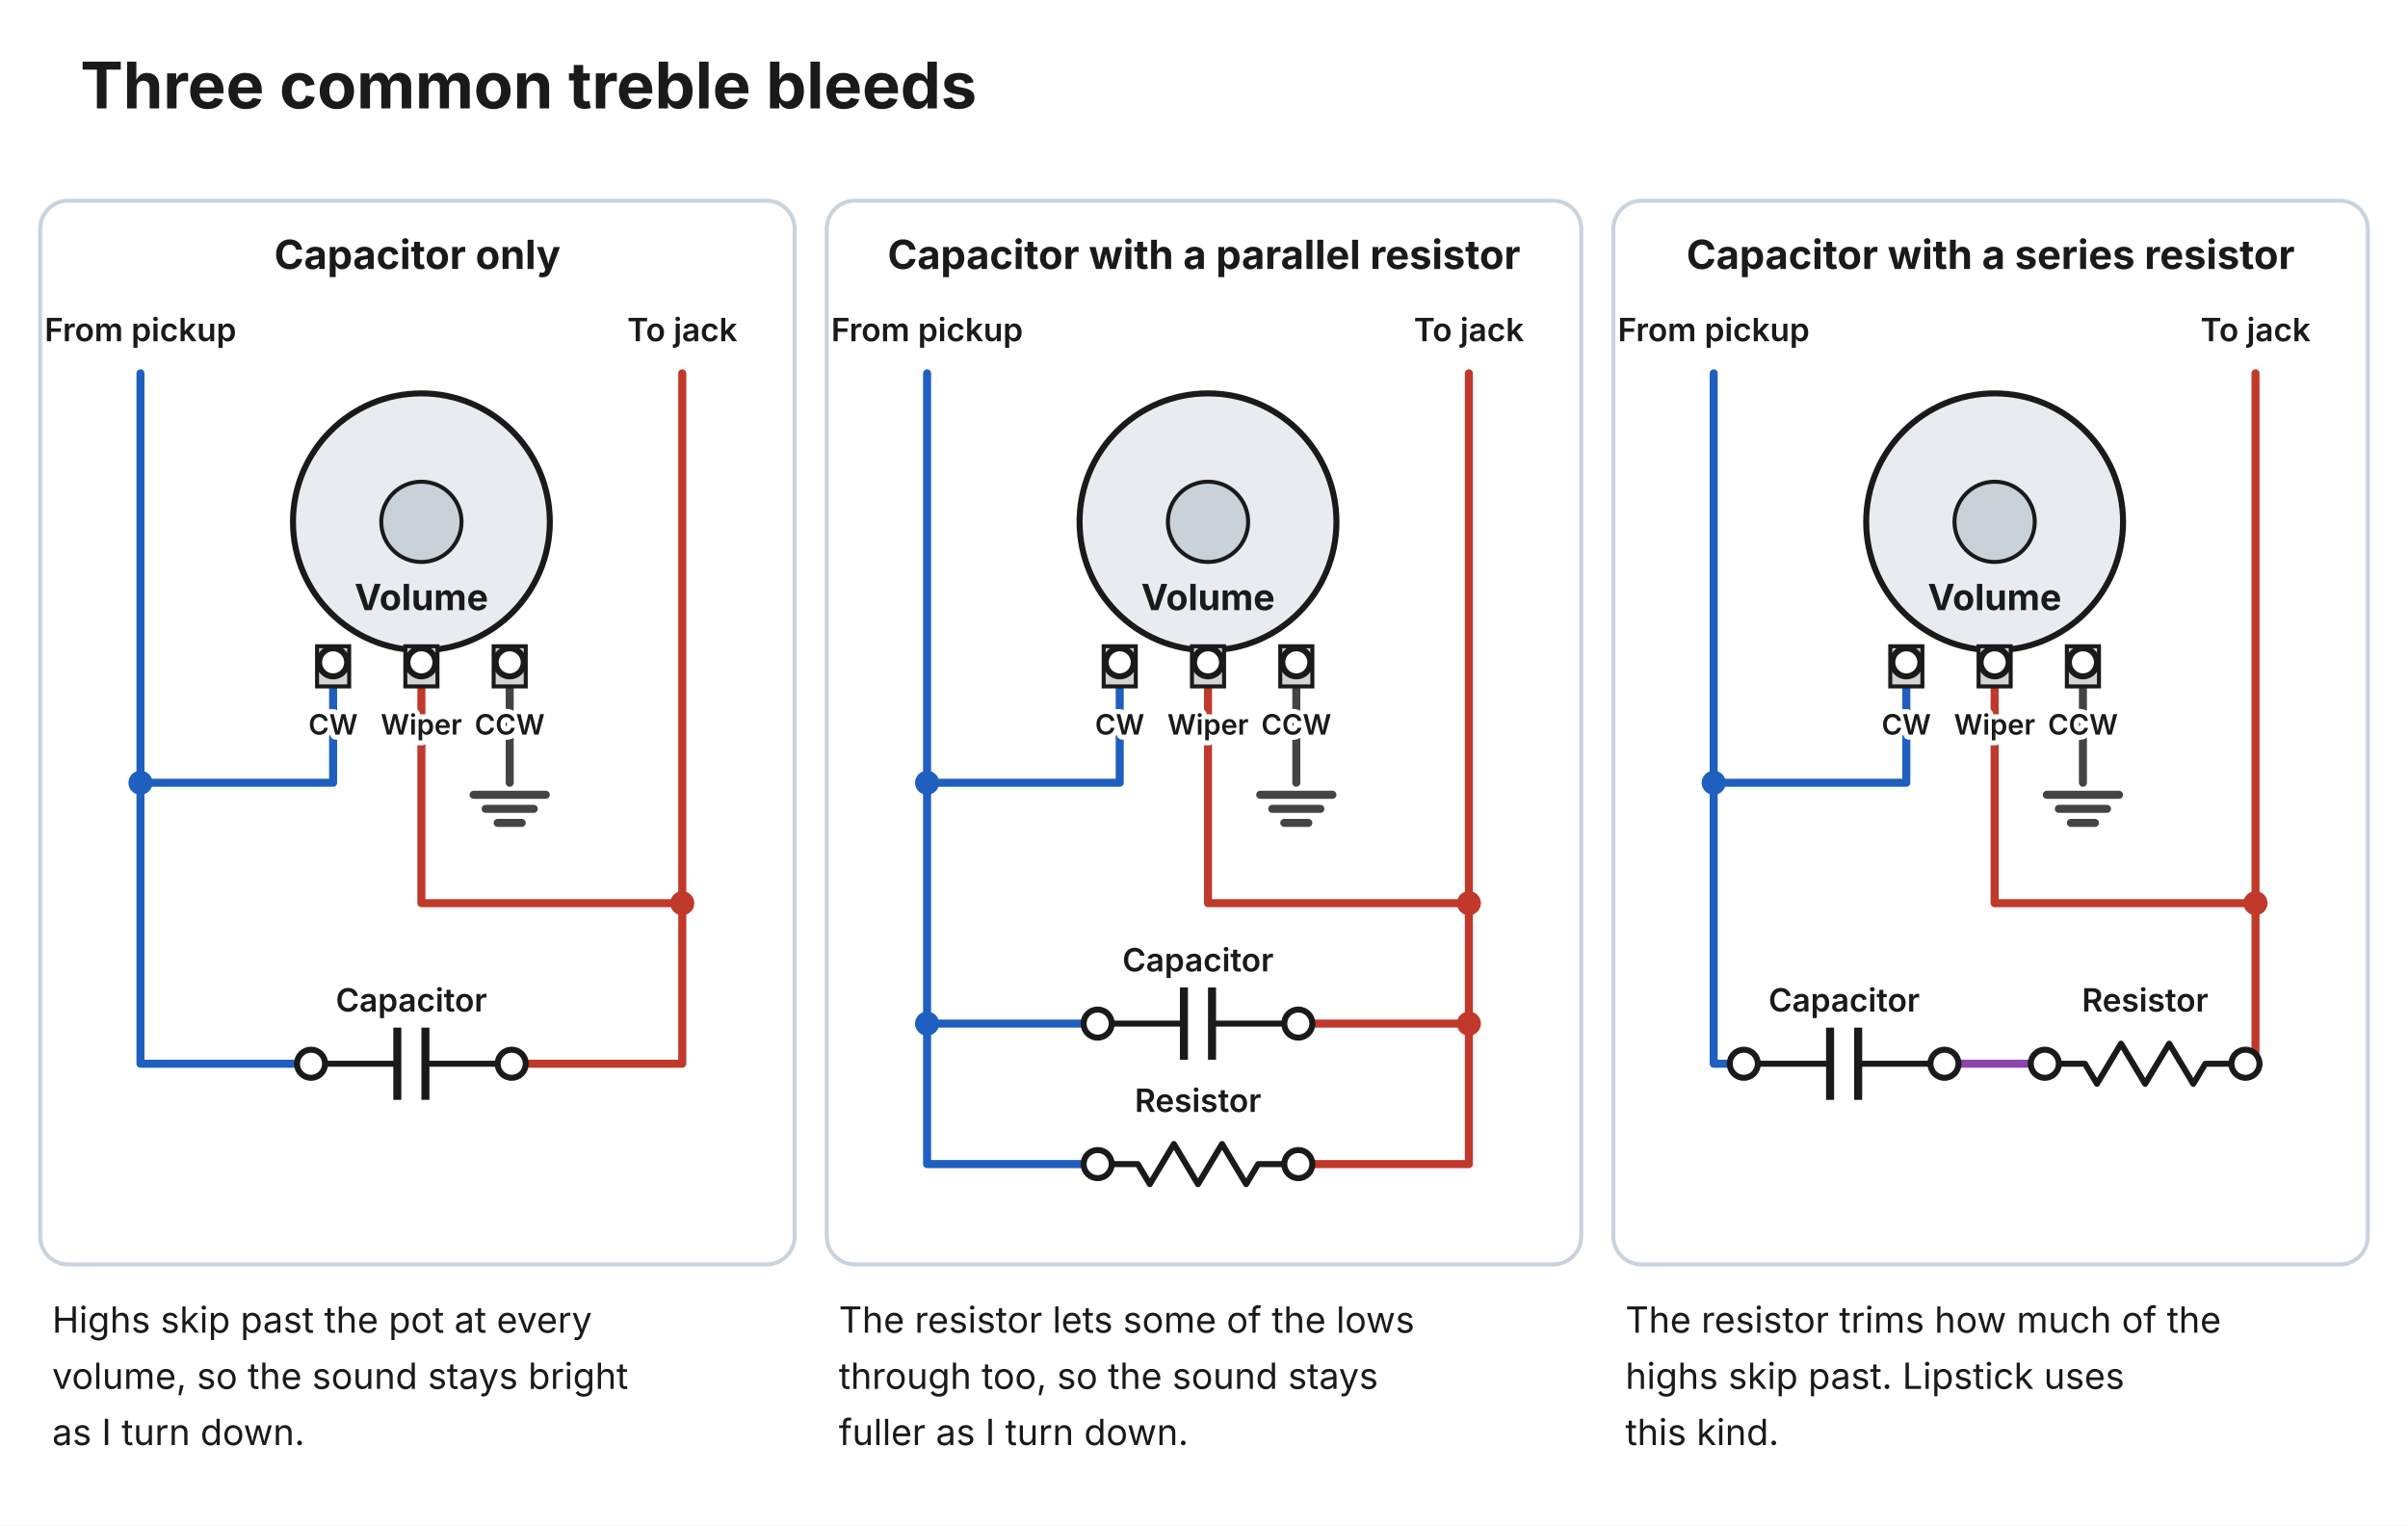
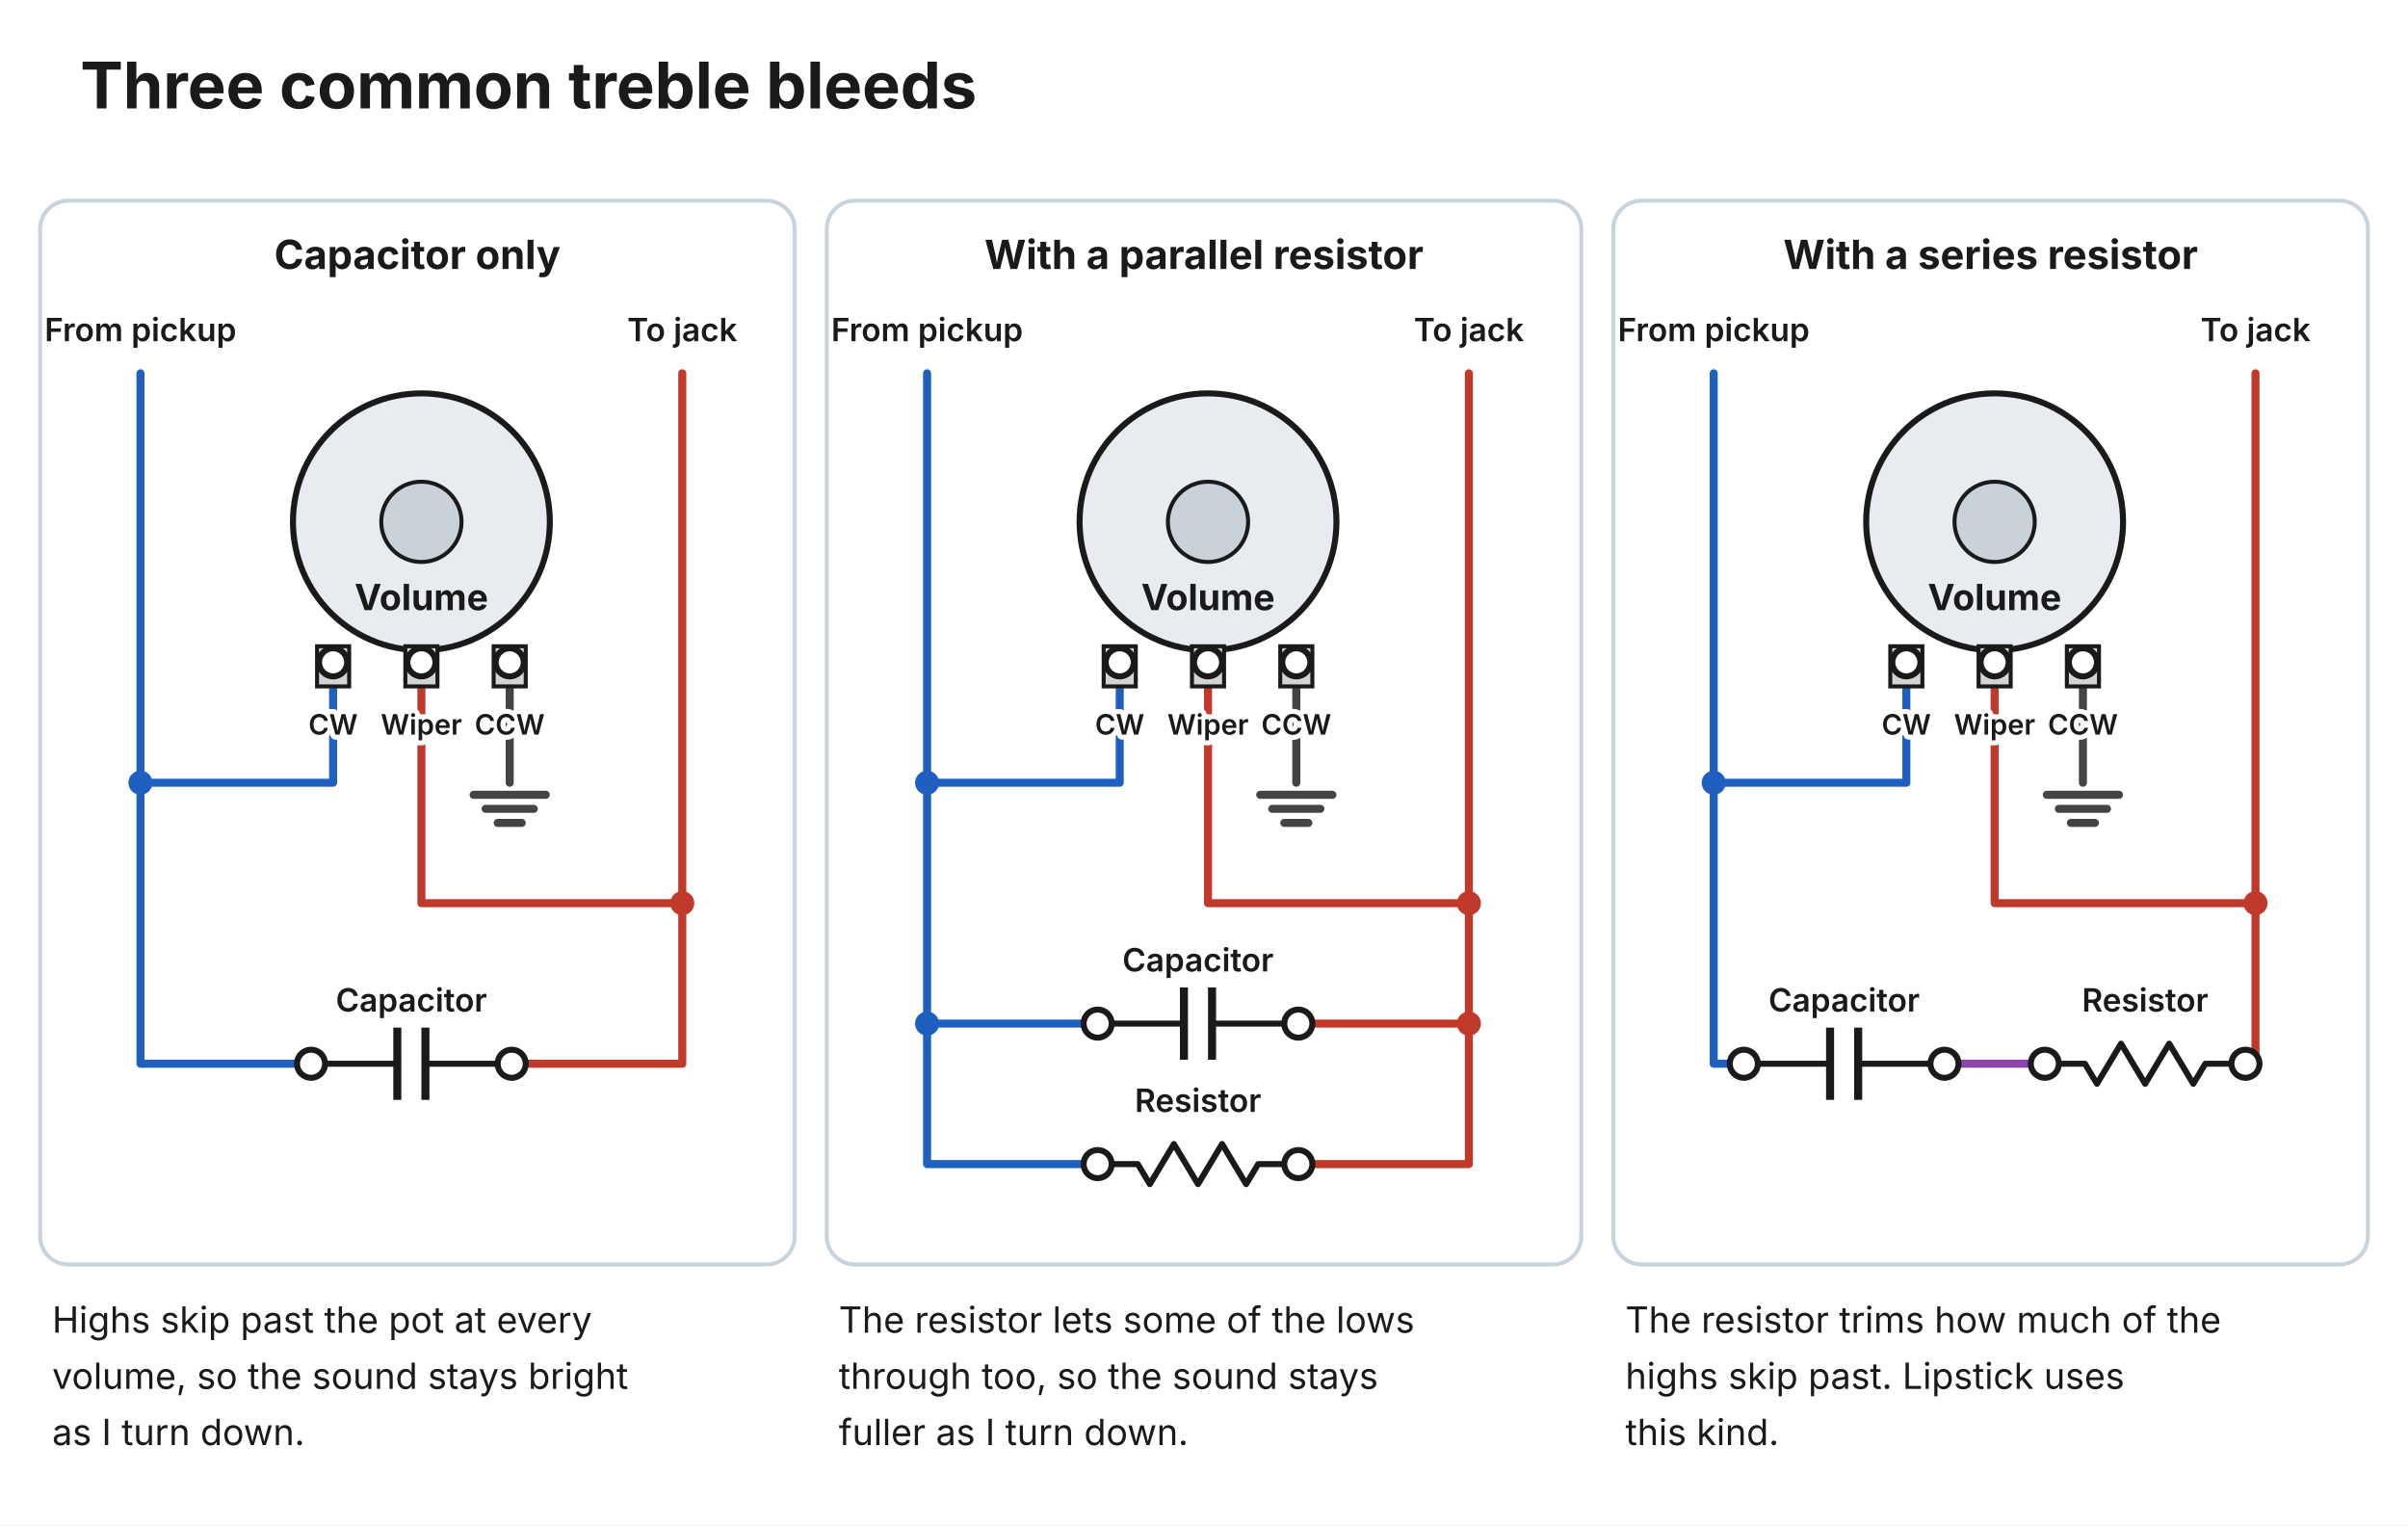
<svg xmlns="http://www.w3.org/2000/svg" viewBox="0 0 1200 760" width="1200" height="760" role="img" aria-label="Three common treble bleeds">
  <rect width="1200" height="760" fill="#ffffff" />
  <text x="40" y="54" font-size="32" font-weight="700" text-anchor="start" fill="#1a1a1a" font-family="Inter, Helvetica, Arial, sans-serif">Three common treble bleeds</text>
  <rect x="20" y="100" width="376" height="530" rx="14" fill="#ffffff" stroke="#c9d3de" stroke-width="2" />
  <text x="208" y="134" font-size="20" font-weight="700" text-anchor="middle" fill="#1a1a1a" font-family="Inter, Helvetica, Arial, sans-serif">Capacitor only</text>
  <text x="26" y="664" font-size="18" font-weight="400" text-anchor="start" fill="#1a1a1a" font-family="Inter, Helvetica, Arial, sans-serif">Highs skip past the pot at every</text>
  <text x="26" y="692" font-size="18" font-weight="400" text-anchor="start" fill="#1a1a1a" font-family="Inter, Helvetica, Arial, sans-serif">volume, so the sound stays bright</text>
  <text x="26" y="720" font-size="18" font-weight="400" text-anchor="start" fill="#1a1a1a" font-family="Inter, Helvetica, Arial, sans-serif">as I turn down.</text>
  <text x="70" y="170" font-size="16" font-weight="600" text-anchor="middle" fill="#1a1a1a" font-family="Inter, Helvetica, Arial, sans-serif">From pickup</text>
  <text x="340" y="170" font-size="16" font-weight="600" text-anchor="middle" fill="#1a1a1a" font-family="Inter, Helvetica, Arial, sans-serif">To jack</text>
  <rect x="412" y="100" width="376" height="530" rx="14" fill="#ffffff" stroke="#c9d3de" stroke-width="2" />
-   <text x="600" y="134" font-size="20" font-weight="700" text-anchor="middle" fill="#1a1a1a" font-family="Inter, Helvetica, Arial, sans-serif">Capacitor with a parallel resistor</text>
+   <text x="600" y="134" font-size="20" font-weight="700" text-anchor="middle" fill="#1a1a1a" font-family="Inter, Helvetica, Arial, sans-serif">With a parallel resistor</text>
  <text x="418" y="664" font-size="18" font-weight="400" text-anchor="start" fill="#1a1a1a" font-family="Inter, Helvetica, Arial, sans-serif">The resistor lets some of the lows</text>
  <text x="418" y="692" font-size="18" font-weight="400" text-anchor="start" fill="#1a1a1a" font-family="Inter, Helvetica, Arial, sans-serif">through too, so the sound stays</text>
  <text x="418" y="720" font-size="18" font-weight="400" text-anchor="start" fill="#1a1a1a" font-family="Inter, Helvetica, Arial, sans-serif">fuller as I turn down.</text>
  <text x="462" y="170" font-size="16" font-weight="600" text-anchor="middle" fill="#1a1a1a" font-family="Inter, Helvetica, Arial, sans-serif">From pickup</text>
  <text x="732" y="170" font-size="16" font-weight="600" text-anchor="middle" fill="#1a1a1a" font-family="Inter, Helvetica, Arial, sans-serif">To jack</text>
  <rect x="804" y="100" width="376" height="530" rx="14" fill="#ffffff" stroke="#c9d3de" stroke-width="2" />
-   <text x="992" y="134" font-size="20" font-weight="700" text-anchor="middle" fill="#1a1a1a" font-family="Inter, Helvetica, Arial, sans-serif">Capacitor with a series resistor</text>
+   <text x="992" y="134" font-size="20" font-weight="700" text-anchor="middle" fill="#1a1a1a" font-family="Inter, Helvetica, Arial, sans-serif">With a series resistor</text>
  <text x="810" y="664" font-size="18" font-weight="400" text-anchor="start" fill="#1a1a1a" font-family="Inter, Helvetica, Arial, sans-serif">The resistor trims how much of the</text>
  <text x="810" y="692" font-size="18" font-weight="400" text-anchor="start" fill="#1a1a1a" font-family="Inter, Helvetica, Arial, sans-serif">highs skip past. Lipstick uses</text>
  <text x="810" y="720" font-size="18" font-weight="400" text-anchor="start" fill="#1a1a1a" font-family="Inter, Helvetica, Arial, sans-serif">this kind.</text>
  <text x="854" y="170" font-size="16" font-weight="600" text-anchor="middle" fill="#1a1a1a" font-family="Inter, Helvetica, Arial, sans-serif">From pickup</text>
  <text x="1124" y="170" font-size="16" font-weight="600" text-anchor="middle" fill="#1a1a1a" font-family="Inter, Helvetica, Arial, sans-serif">To jack</text>
  <polyline data-wire="1" data-net="GND1" points="254,330 254,390" fill="none" stroke="#444444" stroke-width="4" stroke-linejoin="round" stroke-linecap="round" />
  <line x1="236" y1="396" x2="272" y2="396" stroke="#444444" stroke-width="4" stroke-linecap="round" />
  <line x1="242" y1="403" x2="266" y2="403" stroke="#444444" stroke-width="4" stroke-linecap="round" />
  <line x1="248" y1="410" x2="260" y2="410" stroke="#444444" stroke-width="4" stroke-linecap="round" />
  <polyline data-wire="1" data-net="BUS1" points="166,330 166,390 70,390" fill="none" stroke="#1f5fbf" stroke-width="4" stroke-linejoin="round" stroke-linecap="round" />
  <circle data-dot="1" cx="70" cy="390" r="6" fill="#1f5fbf" />
  <polyline data-wire="1" data-net="OUT1" points="210,330 210,450 340,450" fill="none" stroke="#c0392b" stroke-width="4" stroke-linejoin="round" stroke-linecap="round" />
  <circle data-dot="1" cx="340" cy="450" r="6" fill="#c0392b" />
  <polyline data-wire="1" data-net="BUS1" points="70,186 70,530 155,530" fill="none" stroke="#1f5fbf" stroke-width="4" stroke-linejoin="round" stroke-linecap="round" />
  <polyline data-wire="1" data-net="OUT1" points="340,186 340,530 255,530" fill="none" stroke="#c0392b" stroke-width="4" stroke-linejoin="round" stroke-linecap="round" />
  <g data-part="P1.C">
    <line x1="155" y1="530" x2="198" y2="530" stroke="#1a1a1a" stroke-width="3" />
    <line x1="212" y1="530" x2="255" y2="530" stroke="#1a1a1a" stroke-width="3" />
    <line x1="198" y1="512" x2="198" y2="548" stroke="#1a1a1a" stroke-width="4" />
    <line x1="212" y1="512" x2="212" y2="548" stroke="#1a1a1a" stroke-width="4" />
    <circle data-terminal="P1.C.1" cx="155" cy="530" r="7" fill="#ffffff" stroke="#1a1a1a" stroke-width="3" />
    <circle data-terminal="P1.C.2" cx="255" cy="530" r="7" fill="#ffffff" stroke="#1a1a1a" stroke-width="3" />
    <text x="205" y="504" font-size="16" font-weight="600" text-anchor="middle" fill="#1a1a1a" stroke="#ffffff" stroke-width="5" stroke-linejoin="round" paint-order="stroke" font-family="Inter, Helvetica, Arial, sans-serif">Capacitor</text>
  </g>
  <g data-pot="Volume" data-view="rear">
    <circle cx="210" cy="260" r="64" fill="#e8ecf0" stroke="#1a1a1a" stroke-width="3" />
    <circle cx="210" cy="260" r="20" fill="#c9d1d9" stroke="#1a1a1a" stroke-width="2" />
    <rect x="158" y="322" width="16" height="20" fill="#d4d4d4" stroke="#1a1a1a" stroke-width="2" />
    <circle data-terminal="P1.IN" cx="166" cy="330" r="7" fill="#ffffff" stroke="#1a1a1a" stroke-width="3" />
    <text x="166" y="366" font-size="14" font-weight="600" text-anchor="middle" fill="#1a1a1a" stroke="#ffffff" stroke-width="5" stroke-linejoin="round" paint-order="stroke" font-family="Inter, Helvetica, Arial, sans-serif">CW</text>
    <rect x="202" y="322" width="16" height="20" fill="#d4d4d4" stroke="#1a1a1a" stroke-width="2" />
    <circle data-terminal="P1.W" cx="210" cy="330" r="7" fill="#ffffff" stroke="#1a1a1a" stroke-width="3" />
    <text x="210" y="366" font-size="14" font-weight="600" text-anchor="middle" fill="#1a1a1a" stroke="#ffffff" stroke-width="5" stroke-linejoin="round" paint-order="stroke" font-family="Inter, Helvetica, Arial, sans-serif">Wiper</text>
    <rect x="246" y="322" width="16" height="20" fill="#d4d4d4" stroke="#1a1a1a" stroke-width="2" />
    <circle data-terminal="P1.GND" cx="254" cy="330" r="7" fill="#ffffff" stroke="#1a1a1a" stroke-width="3" />
    <text x="254" y="366" font-size="14" font-weight="600" text-anchor="middle" fill="#1a1a1a" stroke="#ffffff" stroke-width="5" stroke-linejoin="round" paint-order="stroke" font-family="Inter, Helvetica, Arial, sans-serif">CCW</text>
    <text x="210" y="304" font-size="18" font-weight="700" text-anchor="middle" fill="#1a1a1a" font-family="Inter, Helvetica, Arial, sans-serif">Volume</text>
  </g>
  <polyline data-wire="1" data-net="GND2" points="646,330 646,390" fill="none" stroke="#444444" stroke-width="4" stroke-linejoin="round" stroke-linecap="round" />
  <line x1="628" y1="396" x2="664" y2="396" stroke="#444444" stroke-width="4" stroke-linecap="round" />
  <line x1="634" y1="403" x2="658" y2="403" stroke="#444444" stroke-width="4" stroke-linecap="round" />
  <line x1="640" y1="410" x2="652" y2="410" stroke="#444444" stroke-width="4" stroke-linecap="round" />
  <polyline data-wire="1" data-net="BUS2" points="558,330 558,390 462,390" fill="none" stroke="#1f5fbf" stroke-width="4" stroke-linejoin="round" stroke-linecap="round" />
  <circle data-dot="1" cx="462" cy="390" r="6" fill="#1f5fbf" />
  <polyline data-wire="1" data-net="OUT2" points="602,330 602,450 732,450" fill="none" stroke="#c0392b" stroke-width="4" stroke-linejoin="round" stroke-linecap="round" />
  <circle data-dot="1" cx="732" cy="450" r="6" fill="#c0392b" />
  <polyline data-wire="1" data-net="BUS2" points="462,186 462,580 547,580" fill="none" stroke="#1f5fbf" stroke-width="4" stroke-linejoin="round" stroke-linecap="round" />
  <polyline data-wire="1" data-net="BUS2" points="462,510 547,510" fill="none" stroke="#1f5fbf" stroke-width="4" stroke-linejoin="round" stroke-linecap="round" />
  <circle data-dot="1" cx="462" cy="510" r="6" fill="#1f5fbf" />
  <polyline data-wire="1" data-net="OUT2" points="732,186 732,580 647,580" fill="none" stroke="#c0392b" stroke-width="4" stroke-linejoin="round" stroke-linecap="round" />
  <polyline data-wire="1" data-net="OUT2" points="732,510 647,510" fill="none" stroke="#c0392b" stroke-width="4" stroke-linejoin="round" stroke-linecap="round" />
  <circle data-dot="1" cx="732" cy="510" r="6" fill="#c0392b" />
  <g data-part="P2.C">
    <line x1="547" y1="510" x2="590" y2="510" stroke="#1a1a1a" stroke-width="3" />
    <line x1="604" y1="510" x2="647" y2="510" stroke="#1a1a1a" stroke-width="3" />
    <line x1="590" y1="492" x2="590" y2="528" stroke="#1a1a1a" stroke-width="4" />
    <line x1="604" y1="492" x2="604" y2="528" stroke="#1a1a1a" stroke-width="4" />
    <circle data-terminal="P2.C.1" cx="547" cy="510" r="7" fill="#ffffff" stroke="#1a1a1a" stroke-width="3" />
    <circle data-terminal="P2.C.2" cx="647" cy="510" r="7" fill="#ffffff" stroke="#1a1a1a" stroke-width="3" />
    <text x="597" y="484" font-size="16" font-weight="600" text-anchor="middle" fill="#1a1a1a" stroke="#ffffff" stroke-width="5" stroke-linejoin="round" paint-order="stroke" font-family="Inter, Helvetica, Arial, sans-serif">Capacitor</text>
  </g>
  <g data-part="P2.R">
    <polyline points="547,580 567,580 573,590 585,570 597,590 609,570 621,590 627,580 647,580" fill="none" stroke="#1a1a1a" stroke-width="3" stroke-linejoin="round" />
    <circle data-terminal="P2.R.1" cx="547" cy="580" r="7" fill="#ffffff" stroke="#1a1a1a" stroke-width="3" />
    <circle data-terminal="P2.R.2" cx="647" cy="580" r="7" fill="#ffffff" stroke="#1a1a1a" stroke-width="3" />
    <text x="597" y="554" font-size="16" font-weight="600" text-anchor="middle" fill="#1a1a1a" stroke="#ffffff" stroke-width="5" stroke-linejoin="round" paint-order="stroke" font-family="Inter, Helvetica, Arial, sans-serif">Resistor</text>
  </g>
  <g data-pot="Volume" data-view="rear">
    <circle cx="602" cy="260" r="64" fill="#e8ecf0" stroke="#1a1a1a" stroke-width="3" />
    <circle cx="602" cy="260" r="20" fill="#c9d1d9" stroke="#1a1a1a" stroke-width="2" />
    <rect x="550" y="322" width="16" height="20" fill="#d4d4d4" stroke="#1a1a1a" stroke-width="2" />
    <circle data-terminal="P2.IN" cx="558" cy="330" r="7" fill="#ffffff" stroke="#1a1a1a" stroke-width="3" />
    <text x="558" y="366" font-size="14" font-weight="600" text-anchor="middle" fill="#1a1a1a" stroke="#ffffff" stroke-width="5" stroke-linejoin="round" paint-order="stroke" font-family="Inter, Helvetica, Arial, sans-serif">CW</text>
    <rect x="594" y="322" width="16" height="20" fill="#d4d4d4" stroke="#1a1a1a" stroke-width="2" />
    <circle data-terminal="P2.W" cx="602" cy="330" r="7" fill="#ffffff" stroke="#1a1a1a" stroke-width="3" />
    <text x="602" y="366" font-size="14" font-weight="600" text-anchor="middle" fill="#1a1a1a" stroke="#ffffff" stroke-width="5" stroke-linejoin="round" paint-order="stroke" font-family="Inter, Helvetica, Arial, sans-serif">Wiper</text>
    <rect x="638" y="322" width="16" height="20" fill="#d4d4d4" stroke="#1a1a1a" stroke-width="2" />
    <circle data-terminal="P2.GND" cx="646" cy="330" r="7" fill="#ffffff" stroke="#1a1a1a" stroke-width="3" />
    <text x="646" y="366" font-size="14" font-weight="600" text-anchor="middle" fill="#1a1a1a" stroke="#ffffff" stroke-width="5" stroke-linejoin="round" paint-order="stroke" font-family="Inter, Helvetica, Arial, sans-serif">CCW</text>
    <text x="602" y="304" font-size="18" font-weight="700" text-anchor="middle" fill="#1a1a1a" font-family="Inter, Helvetica, Arial, sans-serif">Volume</text>
  </g>
  <polyline data-wire="1" data-net="GND3" points="1038,330 1038,390" fill="none" stroke="#444444" stroke-width="4" stroke-linejoin="round" stroke-linecap="round" />
  <line x1="1020" y1="396" x2="1056" y2="396" stroke="#444444" stroke-width="4" stroke-linecap="round" />
  <line x1="1026" y1="403" x2="1050" y2="403" stroke="#444444" stroke-width="4" stroke-linecap="round" />
  <line x1="1032" y1="410" x2="1044" y2="410" stroke="#444444" stroke-width="4" stroke-linecap="round" />
  <polyline data-wire="1" data-net="BUS3" points="950,330 950,390 854,390" fill="none" stroke="#1f5fbf" stroke-width="4" stroke-linejoin="round" stroke-linecap="round" />
  <circle data-dot="1" cx="854" cy="390" r="6" fill="#1f5fbf" />
  <polyline data-wire="1" data-net="OUT3" points="994,330 994,450 1124,450" fill="none" stroke="#c0392b" stroke-width="4" stroke-linejoin="round" stroke-linecap="round" />
  <circle data-dot="1" cx="1124" cy="450" r="6" fill="#c0392b" />
  <polyline data-wire="1" data-net="BUS3" points="854,186 854,530 869,530" fill="none" stroke="#1f5fbf" stroke-width="4" stroke-linejoin="round" stroke-linecap="round" />
  <polyline data-wire="1" data-net="MID3" points="969,530 1019,530" fill="none" stroke="#8e44ad" stroke-width="4" stroke-linejoin="round" stroke-linecap="round" />
  <polyline data-wire="1" data-net="OUT3" points="1124,186 1124,530 1119,530" fill="none" stroke="#c0392b" stroke-width="4" stroke-linejoin="round" stroke-linecap="round" />
  <g data-part="P3.C">
    <line x1="869" y1="530" x2="912" y2="530" stroke="#1a1a1a" stroke-width="3" />
    <line x1="926" y1="530" x2="969" y2="530" stroke="#1a1a1a" stroke-width="3" />
    <line x1="912" y1="512" x2="912" y2="548" stroke="#1a1a1a" stroke-width="4" />
    <line x1="926" y1="512" x2="926" y2="548" stroke="#1a1a1a" stroke-width="4" />
    <circle data-terminal="P3.C.1" cx="869" cy="530" r="7" fill="#ffffff" stroke="#1a1a1a" stroke-width="3" />
    <circle data-terminal="P3.C.2" cx="969" cy="530" r="7" fill="#ffffff" stroke="#1a1a1a" stroke-width="3" />
    <text x="919" y="504" font-size="16" font-weight="600" text-anchor="middle" fill="#1a1a1a" stroke="#ffffff" stroke-width="5" stroke-linejoin="round" paint-order="stroke" font-family="Inter, Helvetica, Arial, sans-serif">Capacitor</text>
  </g>
  <g data-part="P3.R">
    <polyline points="1019,530 1039,530 1045,540 1057,520 1069,540 1081,520 1093,540 1099,530 1119,530" fill="none" stroke="#1a1a1a" stroke-width="3" stroke-linejoin="round" />
    <circle data-terminal="P3.R.1" cx="1019" cy="530" r="7" fill="#ffffff" stroke="#1a1a1a" stroke-width="3" />
    <circle data-terminal="P3.R.2" cx="1119" cy="530" r="7" fill="#ffffff" stroke="#1a1a1a" stroke-width="3" />
    <text x="1069" y="504" font-size="16" font-weight="600" text-anchor="middle" fill="#1a1a1a" stroke="#ffffff" stroke-width="5" stroke-linejoin="round" paint-order="stroke" font-family="Inter, Helvetica, Arial, sans-serif">Resistor</text>
  </g>
  <g data-pot="Volume" data-view="rear">
    <circle cx="994" cy="260" r="64" fill="#e8ecf0" stroke="#1a1a1a" stroke-width="3" />
    <circle cx="994" cy="260" r="20" fill="#c9d1d9" stroke="#1a1a1a" stroke-width="2" />
    <rect x="942" y="322" width="16" height="20" fill="#d4d4d4" stroke="#1a1a1a" stroke-width="2" />
    <circle data-terminal="P3.IN" cx="950" cy="330" r="7" fill="#ffffff" stroke="#1a1a1a" stroke-width="3" />
    <text x="950" y="366" font-size="14" font-weight="600" text-anchor="middle" fill="#1a1a1a" stroke="#ffffff" stroke-width="5" stroke-linejoin="round" paint-order="stroke" font-family="Inter, Helvetica, Arial, sans-serif">CW</text>
    <rect x="986" y="322" width="16" height="20" fill="#d4d4d4" stroke="#1a1a1a" stroke-width="2" />
    <circle data-terminal="P3.W" cx="994" cy="330" r="7" fill="#ffffff" stroke="#1a1a1a" stroke-width="3" />
    <text x="994" y="366" font-size="14" font-weight="600" text-anchor="middle" fill="#1a1a1a" stroke="#ffffff" stroke-width="5" stroke-linejoin="round" paint-order="stroke" font-family="Inter, Helvetica, Arial, sans-serif">Wiper</text>
    <rect x="1030" y="322" width="16" height="20" fill="#d4d4d4" stroke="#1a1a1a" stroke-width="2" />
    <circle data-terminal="P3.GND" cx="1038" cy="330" r="7" fill="#ffffff" stroke="#1a1a1a" stroke-width="3" />
    <text x="1038" y="366" font-size="14" font-weight="600" text-anchor="middle" fill="#1a1a1a" stroke="#ffffff" stroke-width="5" stroke-linejoin="round" paint-order="stroke" font-family="Inter, Helvetica, Arial, sans-serif">CCW</text>
    <text x="994" y="304" font-size="18" font-weight="700" text-anchor="middle" fill="#1a1a1a" font-family="Inter, Helvetica, Arial, sans-serif">Volume</text>
  </g>
</svg>
